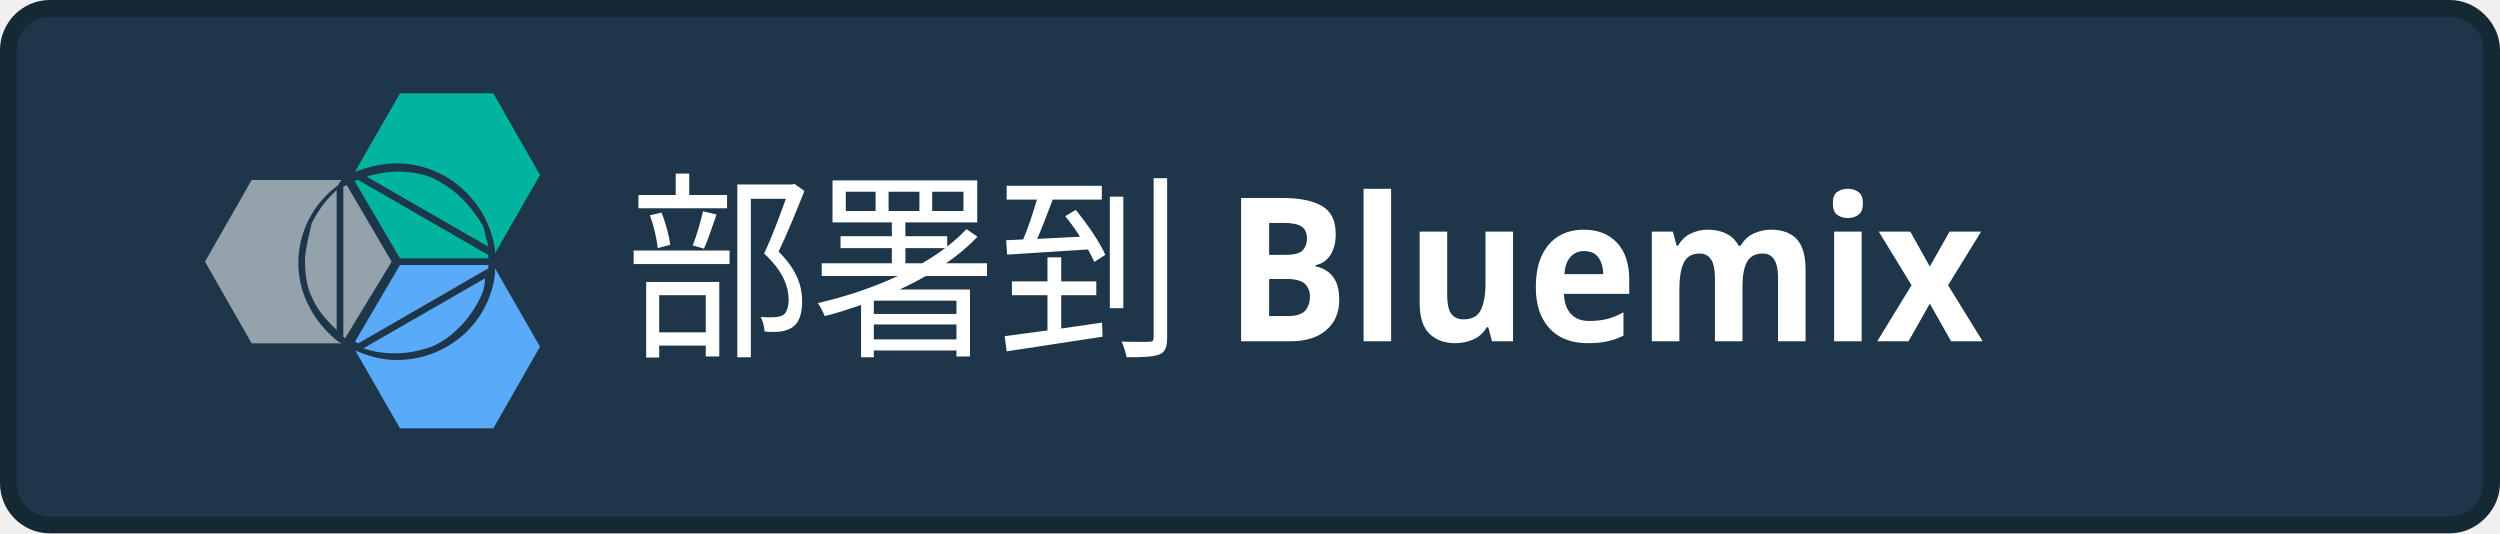
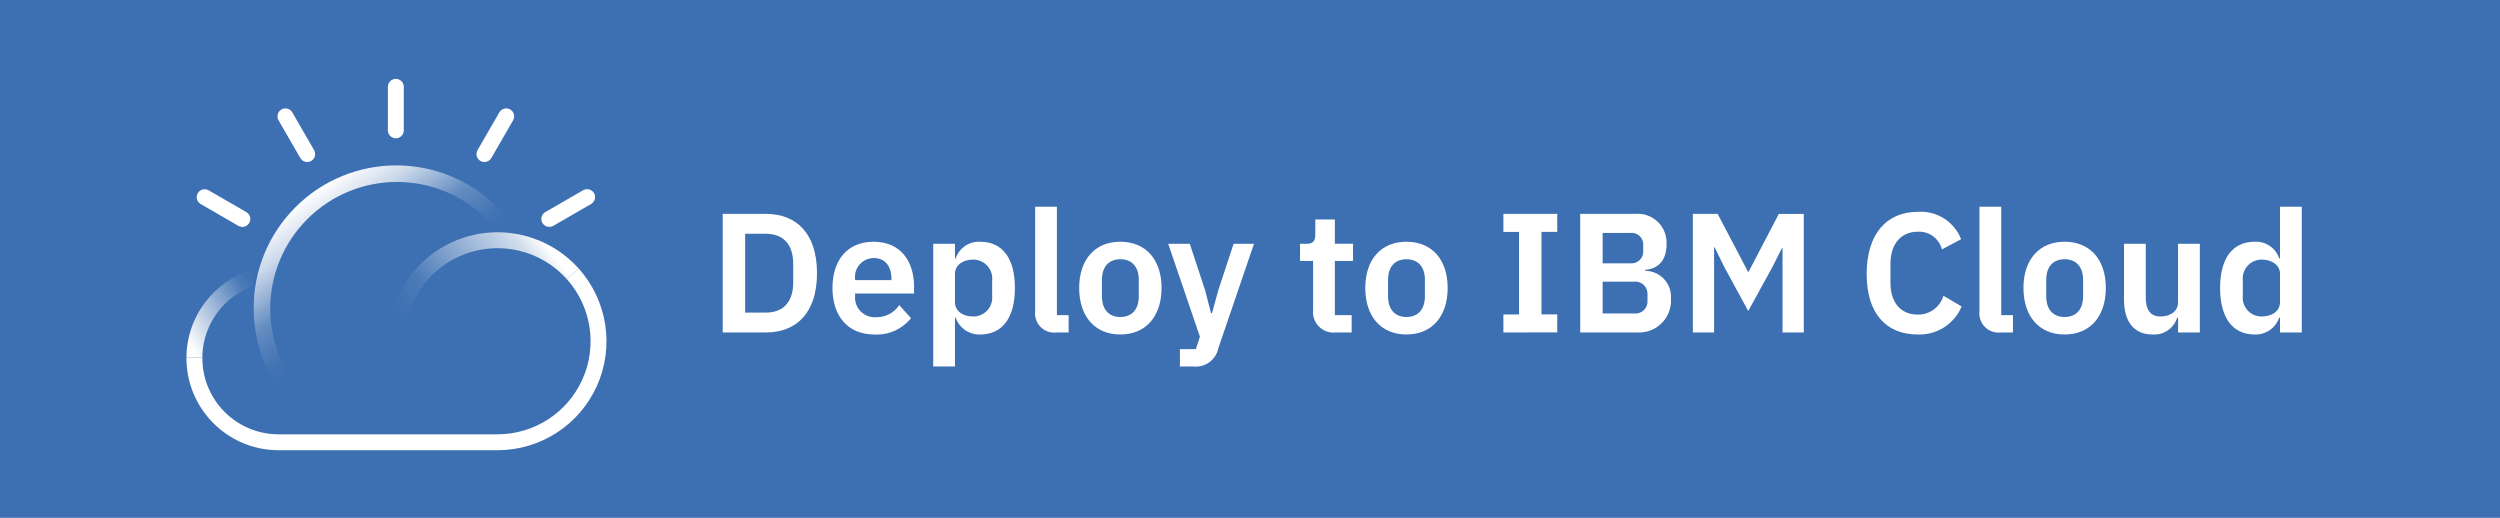
- <svg xmlns="http://www.w3.org/2000/svg" viewBox="0 0 150 32" enable-background="new 0 0 150 32" id="svg2" version="1.1">
-   <defs id="defs30" />
-   <path fill="#1D3649" d="M3 31.5c-1.4 0-2.5-1.1-2.5-2.5v-26c0-1.4 1.1-2.5 2.5-2.5h144c1.4 0 2.5 1.1 2.5 2.5v26c0 1.4-1.1 2.5-2.5 2.5h-144z" id="path4" />
-   <path fill="#152935" d="M147 1c1.1 0 2 .9 2 2v26c0 1.1-.9 2-2 2h-144c-1.1 0-2-.9-2-2v-26c0-1.1.9-2 2-2h144m0-1h-144c-1.7 0-3 1.4-3 3v26c0 1.6 1.3 3 3 3h144c1.6 0 3-1.4 3-3v-26c0-1.6-1.4-3-3-3z" id="path6" />
-   <path fill="#94A3AB" d="M18.3 15.7c0 .7.1 1.5.4 2.1.3.7.7 1.2 1.2 1.7l.3.3v-8.4l-.3.3c-.5.5-.9 1.1-1.2 1.7-.2.9-.4 1.6-.4 2.3z" id="path12" />
-   <path fill="#00B4A0" d="M27.7 11.9c-.5-.5-1.1-.9-1.7-1.2-.7-.3-1.4-.4-2.1-.4-.6 0-1.3.1-1.9.3l7.3 4.2-.3-1.2c-.4-.7-.8-1.2-1.3-1.7zM21.3 10.9l2.7 4.6h5.3v-.2l-7.8-4.5c-.1 0-.2 0-.2.1z" id="path14" />
-   <path fill="#5AAAFA" d="M29.3 15.9h-5.3l-2.7 4.6.2.1 7.8-4.5v-.2zM25.9 20.8c.7-.3 1.2-.7 1.7-1.2s.9-1.1 1.2-1.7c.2-.4.3-.8.3-1.2l-7.3 4.2c.6.2 1.2.3 1.9.3.9 0 1.6-.2 2.2-.4z" id="path16" />
-   <path fill="#94A3AB" d="M23.5 15.7l-2.7-4.6-.2.1v9l.1.1 2.8-4.6z" id="path18" />
-   <path fill="#919191" d="M23.9 15.9z" id="path20" />
-   <path fill="#00B4A0" d="M23.8 9.8c3 0 5.5 2.3 5.9 5.2v.2l2.7-4.7-2.8-4.9h-5.6l-2.7 4.7.3-.1c.6-.2 1.4-.4 2.2-.4z" id="path22" />
-   <path fill="#5AAAFA" d="M29.7 16.1v.3c-.3 2.9-2.8 5.2-5.9 5.2-.8 0-1.6-.2-2.3-.5-.1 0-.2-.1-.2-.1l2.7 4.7h5.6l2.8-4.9-2.7-4.7z" id="path24" />
-   <path fill="#94A3AB" d="M20.5 10.8h-5.4l-2.8 4.9 2.8 4.9h5.4l-.2-.1c-1.4-1.1-2.4-2.8-2.4-4.7 0-1.9.9-3.6 2.4-4.7.1-.2.1-.2.2-.3z" id="path26" />
-   <text xml:space="preserve" style="font-style:normal;font-variant:normal;font-weight:300;font-stretch:normal;font-size:11.584px;line-height:125%;font-family:'HelvNeue Light for IBM';-inkscape-font-specification:'HelvNeue Light for IBM, Light';text-align:start;letter-spacing:0px;word-spacing:0px;writing-mode:lr-tb;text-anchor:start;fill:#000000;fill-opacity:1;stroke:none;stroke-width:1px;stroke-linecap:butt;stroke-linejoin:miter;stroke-opacity:1" x="39.057" y="19.686" id="text3360" transform="scale(0.961465,1.040079)">
-     <tspan id="tspan3362" x="39.057" y="19.686" style="fill:#ffffff">部署到 <tspan style="font-style:normal;font-variant:normal;font-weight:bold;font-stretch:normal;font-size:11.584px;line-height:125%;font-family:sans-serif;-inkscape-font-specification:'sans-serif, Bold';text-align:start;writing-mode:lr-tb;text-anchor:start;fill:#ffffff" id="tspan3364">Bluemix</tspan>
-     </tspan>
-   </text>
+ <svg xmlns="http://www.w3.org/2000/svg" viewBox="0 0 309 64">
+   <defs>
+     <style>.cls-1{fill:#3d70b2;}.cls-2{fill:#fff;}.cls-3{fill:url(#linear-gradient);}.cls-4{fill:url(#linear-gradient-2);}.cls-5{fill:url(#linear-gradient-3);}</style>
+     <linearGradient id="linear-gradient" x1="3993.957" y1="-9565.845" x2="4014.334" y2="-9562.252" gradientTransform="translate(9638.952 -3899.416) rotate(-135)" gradientUnits="userSpaceOnUse">
+       <stop offset="0.2" stop-color="#fff" stop-opacity="0" />
+       <stop offset="0.287" stop-color="#fff" stop-opacity="0.03" />
+       <stop offset="0.501" stop-color="#fff" stop-opacity="0.2" />
+       <stop offset="0.793" stop-color="#fff" stop-opacity="0.742" />
+       <stop offset="1" stop-color="#fff" />
+     </linearGradient>
+     <linearGradient id="linear-gradient-2" x1="27.679" y1="610.033" x2="39.623" y2="603.137" gradientTransform="translate(-5.791 -567.865)" gradientUnits="userSpaceOnUse">
+       <stop offset="0.08" stop-color="#fff" />
+       <stop offset="0.753" stop-color="#fff" stop-opacity="0.07" />
+       <stop offset="0.875" stop-color="#fff" stop-opacity="0" />
+     </linearGradient>
+     <linearGradient id="linear-gradient-3" x1="54.981" y1="611.334" x2="73.15" y2="596.089" gradientTransform="translate(-5.791 -567.865)" gradientUnits="userSpaceOnUse">
+       <stop offset="0.138" stop-color="#fff" stop-opacity="0" />
+       <stop offset="0.32" stop-color="#fff" stop-opacity="0.07" />
+       <stop offset="0.847" stop-color="#fff" stop-opacity="0.764" />
+       <stop offset="0.947" stop-color="#fff" />
+     </linearGradient>
+   </defs>
+   <g id="Layer_2" data-name="Layer 2">
+     <rect class="cls-1" width="309" height="64" />
+   </g>
+   <g id="Layer_1" data-name="Layer 1">
+     <path class="cls-2" d="M29.954,28.045a.981.981,0,0,1-.49-.132l-4.688-2.707a.982.982,0,0,1,.981-1.7h0l4.688,2.707a.982.982,0,0,1-.492,1.833Z" />
+     <path class="cls-2" d="M37.974,20.027a.981.981,0,0,1-.852-.491l-2.707-4.689a.982.982,0,0,1,1.7-.982l2.707,4.689a.982.982,0,0,1-.849,1.473Z" />
+     <path class="cls-2" d="M48.924,17.093a.983.983,0,0,1-.982-.983h0V10.7a.983.983,0,0,1,1.965,0V16.11a.983.983,0,0,1-.983.983Z" />
+     <path class="cls-2" d="M59.875,20.027a.981.981,0,0,1-.849-1.473l2.707-4.689a.982.982,0,0,1,1.7.982l-2.707,4.689A.981.981,0,0,1,59.875,20.027Z" />
+     <path class="cls-2" d="M67.894,28.045a.982.982,0,0,1-.492-1.833l4.689-2.707a.982.982,0,0,1,.983,1.7h0l-4.688,2.707A.982.982,0,0,1,67.894,28.045Z" />
+     <path class="cls-3" d="M36.456,50.482A17.633,17.633,0,0,1,61.392,25.545a18.1,18.1,0,0,1,1.4,1.579c.3.385.591.784.857,1.187l-1.64,1.082c-.236-.357-.492-.712-.761-1.054A15.971,15.971,0,0,0,60,26.935,15.668,15.668,0,0,0,37.846,49.093Z" />
+     <path class="cls-2" d="M61.494,55.647H34.357A11.389,11.389,0,0,1,23.046,44.18v-.007l1.965.015a9.424,9.424,0,0,0,9.353,9.494H61.486a11.505,11.505,0,0,0,8.581-19.176l1.464-1.31A13.47,13.47,0,0,1,61.494,55.647Z" />
+     <path class="cls-4" d="M25.011,44.188l-1.965-.015a11.376,11.376,0,0,1,9.49-11.146l.328,1.937A9.414,9.414,0,0,0,25.011,44.188Z" />
+     <path class="cls-5" d="M49.986,42.091l-1.964-.015A13.47,13.47,0,0,1,71.531,33.2l-1.464,1.31a11.506,11.506,0,0,0-20.081,7.585Z" />
+     <path class="cls-2" d="M89.328,26.436h5.333c3.821,0,6.32,2.456,6.32,7.327s-2.5,7.328-6.32,7.328H89.328Zm5.333,12.2c2.058,0,3.38-1.217,3.38-3.716V32.609c0-2.5-1.322-3.717-3.38-3.717H92.1v9.742Z" />
+     <path class="cls-2" d="M102.894,35.59c0-3.464,1.869-5.711,5.081-5.711,3.422,0,5,2.519,5,5.522v.882h-7.286v.273a2.435,2.435,0,0,0,2.667,2.646,3.325,3.325,0,0,0,2.792-1.492l1.449,1.618a5.426,5.426,0,0,1-4.535,2.015C104.826,41.343,102.894,39.1,102.894,35.59Zm2.792-1.133v.168h4.494v-.19c0-1.512-.777-2.54-2.163-2.54A2.327,2.327,0,0,0,105.686,34.457Z" />
+     <path class="cls-2" d="M115.347,30.131h2.688v1.806h.084a3.035,3.035,0,0,1,3.023-2.058c2.772,0,4.3,2.058,4.3,5.711,0,3.674-1.532,5.753-4.3,5.753a3.1,3.1,0,0,1-3.023-2.079h-.084v6.027h-2.688Zm7.286,6.425V34.667a2.35,2.35,0,0,0-2.352-2.583c-1.281,0-2.246.693-2.246,1.763v3.486c0,1.133.965,1.785,2.246,1.785A2.332,2.332,0,0,0,122.633,36.556Z" />
+     <path class="cls-2" d="M130.634,41.091a2.376,2.376,0,0,1-2.687-2.645V25.554h2.687v13.4h1.449v2.141Z" />
+     <path class="cls-2" d="M133.386,35.59c0-3.506,1.952-5.711,5.081-5.711,3.149,0,5.1,2.205,5.1,5.711,0,3.528-1.953,5.753-5.1,5.753C135.338,41.343,133.386,39.118,133.386,35.59Zm7.369,1.029V34.583c0-1.638-.882-2.541-2.288-2.541-1.386,0-2.268.9-2.268,2.541v2.036c0,1.659.882,2.561,2.268,2.561C139.873,39.18,140.755,38.278,140.755,36.619Z" />
+     <path class="cls-2" d="M152.474,30.131h2.519l-4.409,12.913a2.832,2.832,0,0,1-3.128,2.247h-1.617V43.149h1.973l.5-1.532L144.39,30.131h2.667l1.911,5.8.713,2.772h.127l.755-2.772Z" />
+     <path class="cls-2" d="M165.136,41.091A2.536,2.536,0,0,1,162.3,38.3V32.251h-1.617v-2.12h.839c.8,0,1.051-.378,1.051-1.134V27.128h2.414v3h2.246v2.12h-2.246v6.7h2.078v2.141Z" />
+     <path class="cls-2" d="M168.749,35.59c0-3.506,1.953-5.711,5.082-5.711,3.148,0,5.1,2.205,5.1,5.711,0,3.528-1.954,5.753-5.1,5.753C170.7,41.343,168.749,39.118,168.749,35.59Zm7.37,1.029V34.583c0-1.638-.882-2.541-2.288-2.541-1.387,0-2.268.9-2.268,2.541v2.036c0,1.659.881,2.561,2.268,2.561C175.237,39.18,176.119,38.278,176.119,36.619Z" />
+     <path class="cls-2" d="M185.821,41.091V38.866h1.932v-10.2h-1.932V26.436h6.656v2.225h-1.953v10.2h1.953v2.225Z" />
+     <path class="cls-2" d="M195.313,26.436H202.1a3.562,3.562,0,0,1,3.884,3.758c0,2.225-1.281,3.065-2.625,3.149v.126a3.214,3.214,0,0,1,3.171,3.423,3.937,3.937,0,0,1-3.779,4.2h-7.433Zm2.772,6.109h3.422a1.445,1.445,0,0,0,1.595-1.553v-.651a1.436,1.436,0,0,0-1.595-1.554h-3.422Zm0,6.2h3.863a1.494,1.494,0,0,0,1.68-1.6V36.43a1.509,1.509,0,0,0-1.68-1.617h-3.863Z" />
+     <path class="cls-2" d="M220.322,30.677h-.084L219.126,32.9l-3.045,5.543-3-5.523-1.155-2.351h-.064V41.091h-2.624V26.436H212.3L216.06,33.6h.063l3.737-7.159h3.086V41.091h-2.624Z" />
+     <path class="cls-2" d="M230.719,33.869c0-4.935,2.456-7.685,6.319-7.685a5.344,5.344,0,0,1,5.355,3.38l-2.373,1.26a2.9,2.9,0,0,0-2.982-2.184c-2.057,0-3.38,1.491-3.38,3.989v2.31c0,2.52,1.323,3.947,3.38,3.947a3.258,3.258,0,0,0,3.171-2.33l2.247,1.322a5.632,5.632,0,0,1-5.418,3.465C233.175,41.343,230.719,38.8,230.719,33.869Z" />
+     <path class="cls-2" d="M247.351,41.091a2.376,2.376,0,0,1-2.688-2.645V25.554h2.688v13.4H248.8v2.141Z" />
+     <path class="cls-2" d="M250.1,35.59c0-3.506,1.953-5.711,5.081-5.711,3.15,0,5.1,2.205,5.1,5.711,0,3.528-1.952,5.753-5.1,5.753C252.055,41.343,250.1,39.118,250.1,35.59Zm7.37,1.029V34.583c0-1.638-.882-2.541-2.289-2.541-1.385,0-2.268.9-2.268,2.541v2.036c0,1.659.883,2.561,2.268,2.561C256.59,39.18,257.472,38.278,257.472,36.619Z" />
+     <path class="cls-2" d="M269.21,39.264H269.1a2.972,2.972,0,0,1-3.064,2.079c-2.247,0-3.507-1.553-3.507-4.283V30.131h2.688v6.656c0,1.511.567,2.331,1.847,2.331,1.072,0,2.142-.568,2.142-1.743V30.131H271.9v10.96H269.21Z" />
+     <path class="cls-2" d="M281.81,39.264h-.1a3.078,3.078,0,0,1-3.023,2.079c-2.751,0-4.284-2.079-4.284-5.753,0-3.653,1.533-5.711,4.284-5.711a3.018,3.018,0,0,1,3.023,2.058h.1V25.554H284.5V41.091H281.81Zm0-1.931V33.847c0-1.07-.987-1.763-2.267-1.763a2.334,2.334,0,0,0-2.331,2.583v1.889a2.317,2.317,0,0,0,2.331,2.562C280.823,39.118,281.81,38.466,281.81,37.333Z" />
+   </g>
</svg>
